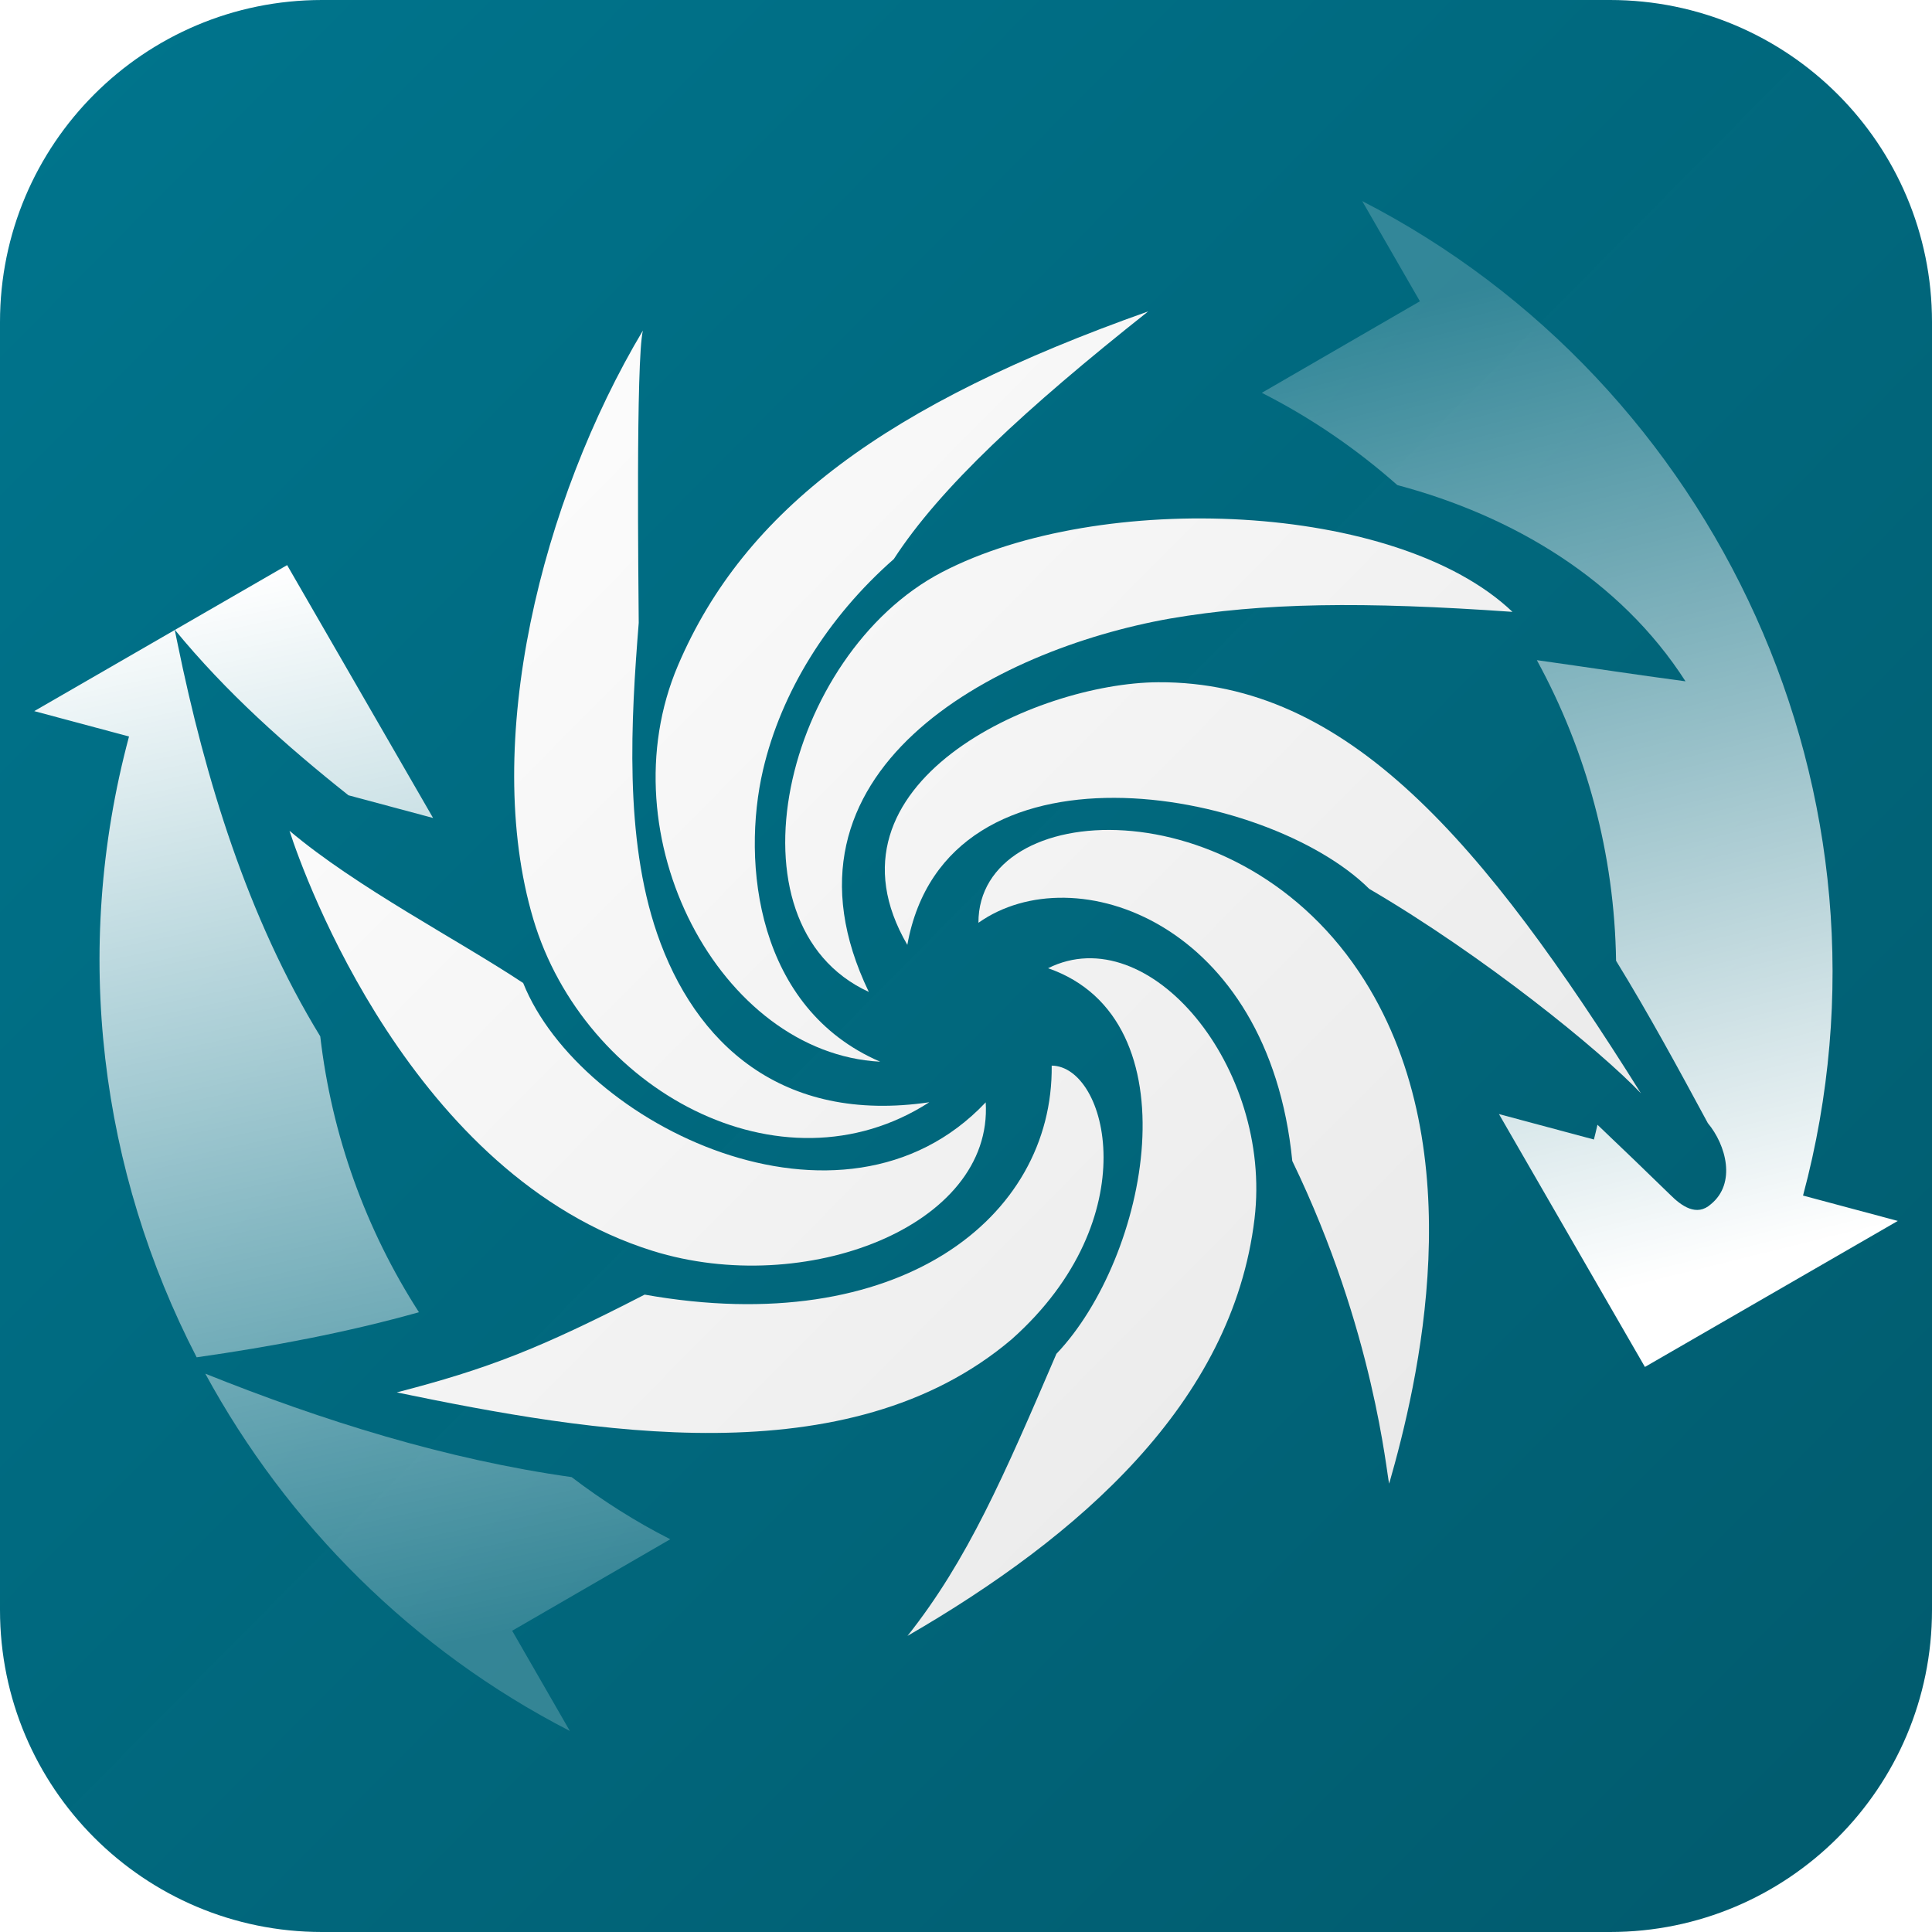
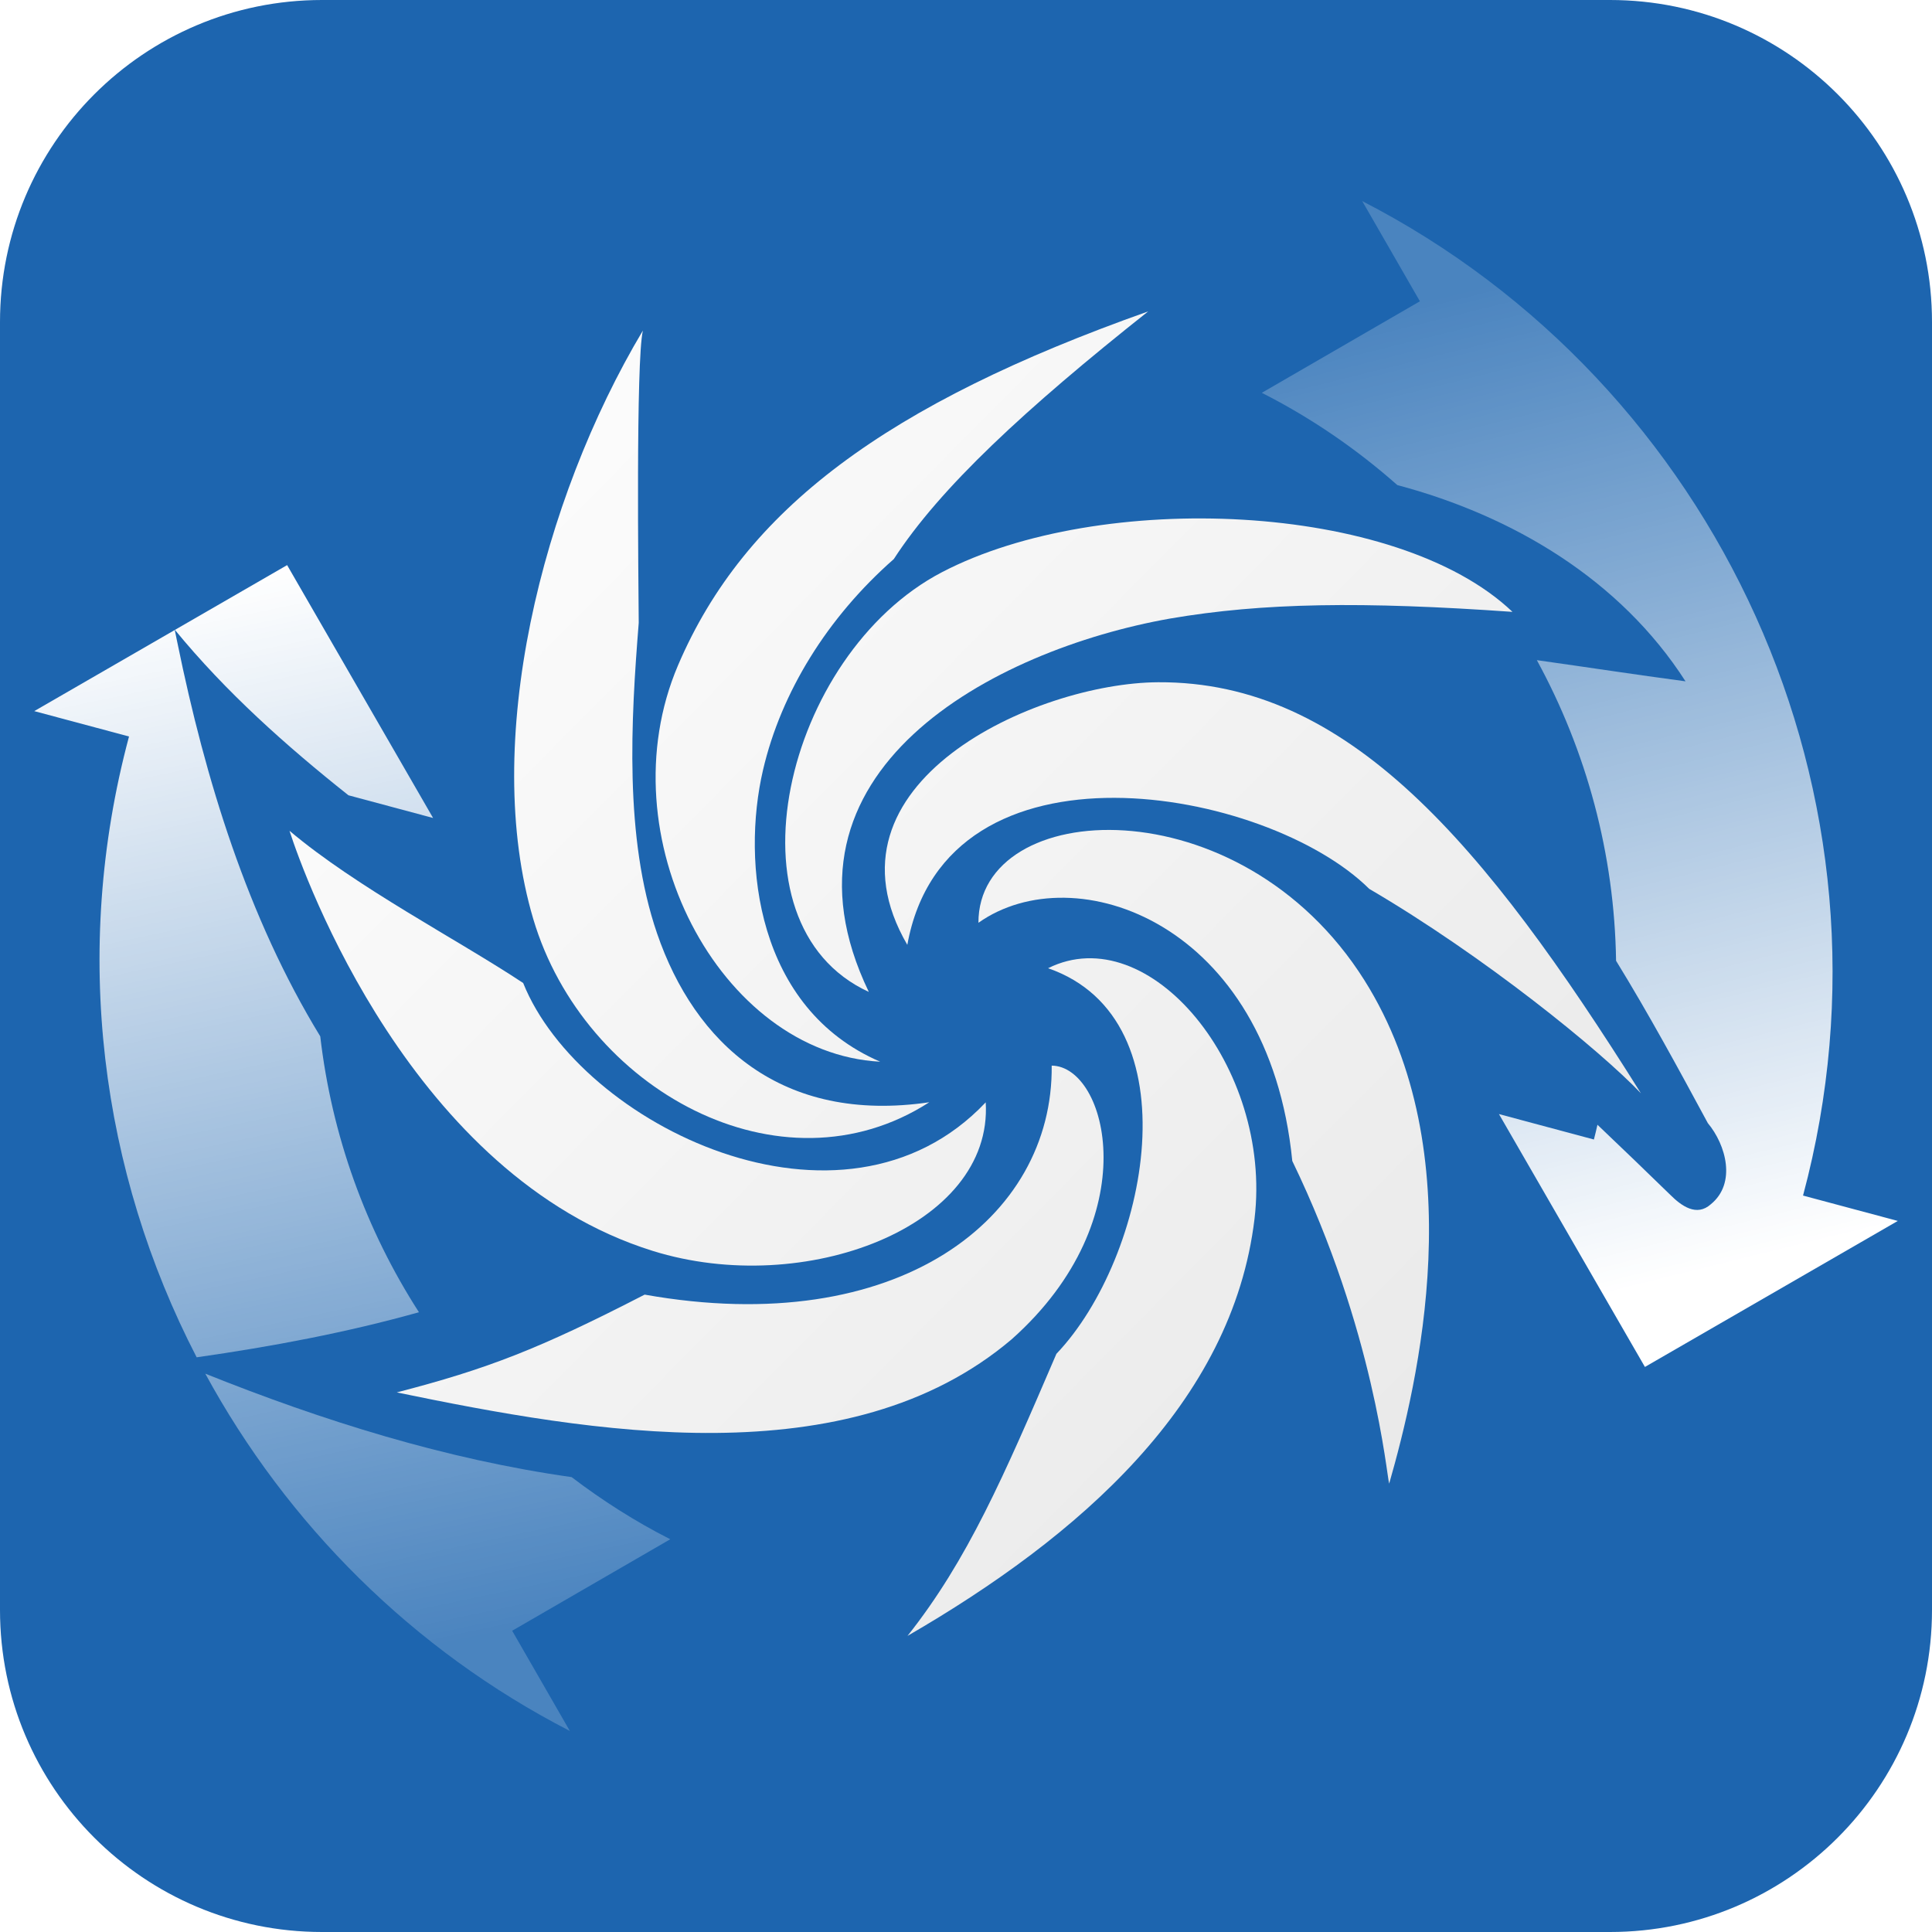
<svg xmlns="http://www.w3.org/2000/svg" xmlns:xlink="http://www.w3.org/1999/xlink" width="52.916mm" height="52.916mm" viewBox="0 0 52.916 52.916" version="1.1" id="svg8">
  <defs id="defs2">
    <linearGradient id="linearGradient871">
      <stop style="stop-color:#005b6e;stop-opacity:0.996" offset="0" id="stop866" />
      <stop style="stop-color:#00748c;stop-opacity:1" offset="1" id="stop868" />
    </linearGradient>
    <linearGradient id="linearGradient1401">
      <stop style="stop-color:#ffffff;stop-opacity:0" offset="0" id="stop1397" />
      <stop style="stop-color:#ffffff;stop-opacity:1" offset="1" id="stop1399" />
    </linearGradient>
    <linearGradient id="linearGradient1395">
      <stop id="stop1391" offset="0" style="stop-color:#ffffff;stop-opacity:1;" />
      <stop id="stop1393" offset="1" style="stop-color:#ffffff;stop-opacity:0.2" />
    </linearGradient>
    <linearGradient id="linearGradient1387">
      <stop style="stop-color:#ffffff;stop-opacity:1;" offset="0" id="stop1383" />
      <stop style="stop-color:#e6e6e6;stop-opacity:1" offset="1" id="stop1385" />
    </linearGradient>
    <linearGradient id="linearGradient1818">
      <stop style="stop-color:#ffffff;stop-opacity:1" offset="0" id="stop1814" />
      <stop style="stop-color:#dcdcdc;stop-opacity:1" offset="1" id="stop1816" />
    </linearGradient>
    <linearGradient xlink:href="#linearGradient1818" id="linearGradient919" x1="109.559" y1="112.22" x2="152.768" y2="156.231" gradientUnits="userSpaceOnUse" />
    <linearGradient gradientTransform="translate(162.9411,176.9221)" gradientUnits="userSpaceOnUse" y2="27.058" x2="23.96" y1="78.361" x1="75.843" id="linearGradient924" xlink:href="#linearGradient922" />
    <linearGradient id="linearGradient922">
      <stop id="stop918" offset="0" style="stop-color:#323232;stop-opacity:1" />
      <stop id="stop920" offset="1" style="stop-color:#5a5a5a;stop-opacity:1" />
    </linearGradient>
    <linearGradient gradientTransform="matrix(0.2645833,0,0,0.2645833,4e-6,4e-6)" xlink:href="#linearGradient1395" id="linearGradient1778" x1="29.72" y1="58.499" x2="53.015" y2="168.812" gradientUnits="userSpaceOnUse" />
    <linearGradient id="linearGradient1776">
      <stop style="stop-color:#ffffff;stop-opacity:1;" offset="0" id="stop1772" />
      <stop style="stop-color:#ffffff;stop-opacity:0" offset="1" id="stop1774" />
    </linearGradient>
    <linearGradient gradientTransform="matrix(0.2645833,0,0,0.2645833,4e-6,4e-6)" xlink:href="#linearGradient1776" id="linearGradient1780" x1="68.5" y1="174.207" x2="168.81" y2="146.98" gradientUnits="userSpaceOnUse" />
    <linearGradient gradientTransform="matrix(0.2645833,0,0,0.2645833,4e-6,4e-6)" xlink:href="#linearGradient1796" id="linearGradient1782" x1="146.988" y1="31.187" x2="172.065" y2="132.569" gradientUnits="userSpaceOnUse" />
    <linearGradient id="linearGradient1796">
      <stop id="stop1792" offset="0" style="stop-color:#ffffff;stop-opacity:0.2" />
      <stop id="stop1794" offset="1" style="stop-color:#ffffff;stop-opacity:1" />
    </linearGradient>
    <linearGradient gradientTransform="matrix(0.2645833,0,0,0.2645833,4e-6,4e-6)" xlink:href="#linearGradient1401" id="linearGradient1784" x1="31.304" y1="53.189" x2="135.769" y2="27.808" gradientUnits="userSpaceOnUse" />
    <linearGradient gradientTransform="translate(80.54222,81.00531)" gradientUnits="userSpaceOnUse" y2="-78.359" x2="-79.093" y1="-30.586" x1="-30.818" id="linearGradient924-2" xlink:href="#linearGradient871" />
    <linearGradient xlink:href="#linearGradient1387" id="linearGradient1389" x1="121.261" y1="124.097" x2="138.225" y2="142.76" gradientUnits="userSpaceOnUse" gradientTransform="matrix(1.09007,0.0953688,-0.0953688,1.09007,1.015252,-24.45997)" />
    <linearGradient xlink:href="#linearGradient1387" id="linearGradient858" gradientUnits="userSpaceOnUse" x1="112.094" y1="115.542" x2="148.355" y2="151.45" gradientTransform="matrix(1.09007,0.0953688,-0.0953688,1.09007,1.015252,-24.45997)" />
    <linearGradient xlink:href="#linearGradient1387" id="linearGradient860" gradientUnits="userSpaceOnUse" x1="112.094" y1="115.542" x2="148.355" y2="151.45" gradientTransform="matrix(1.09007,0.0953688,-0.0953688,1.09007,1.015252,-24.45997)" />
    <linearGradient xlink:href="#linearGradient1387" id="linearGradient862" gradientUnits="userSpaceOnUse" x1="112.094" y1="115.542" x2="148.355" y2="151.45" gradientTransform="matrix(1.09007,0.0953688,-0.0953688,1.09007,1.015252,-24.45997)" />
    <linearGradient xlink:href="#linearGradient1387" id="linearGradient864" gradientUnits="userSpaceOnUse" x1="112.094" y1="115.542" x2="148.355" y2="151.45" gradientTransform="matrix(1.09007,0.0953688,-0.0953688,1.09007,1.015252,-24.45997)" />
    <linearGradient xlink:href="#linearGradient1387" id="linearGradient866" gradientUnits="userSpaceOnUse" x1="112.094" y1="115.542" x2="148.355" y2="151.45" gradientTransform="matrix(1.09007,0.0953688,-0.0953688,1.09007,1.015252,-24.45997)" />
    <linearGradient xlink:href="#linearGradient1387" id="linearGradient868" gradientUnits="userSpaceOnUse" x1="112.094" y1="115.542" x2="148.355" y2="151.45" gradientTransform="matrix(1.09007,0.0953688,-0.0953688,1.09007,1.015252,-24.45997)" />
    <linearGradient xlink:href="#linearGradient1387" id="linearGradient870" gradientUnits="userSpaceOnUse" x1="112.094" y1="115.542" x2="148.355" y2="151.45" gradientTransform="matrix(1.09007,0.0953688,-0.0953688,1.09007,1.015252,-24.45997)" />
    <linearGradient xlink:href="#linearGradient1387" id="linearGradient872" gradientUnits="userSpaceOnUse" x1="112.094" y1="115.542" x2="148.355" y2="151.45" gradientTransform="matrix(1.09007,0.0953688,-0.0953688,1.09007,1.015252,-24.45997)" />
  </defs>
-   <path id="path817-5" d="M 8.819,5e-6 A 8.819,8.819 0 0 0 4e-6,8.819 v 35.278 a 8.819,8.819 0 0 0 8.819,8.819 h 35.278 a 8.819,8.819 0 0 0 8.819,-8.819 V 8.819 A 8.819,8.819 0 0 0 44.097,5e-6 h -17.639 z" style="fill:url(#linearGradient924-2);fill-opacity:1;stroke:none;stroke-width:0.159;stroke-miterlimit:4;stroke-dasharray:none" />
+   <path id="path817-5" d="M 8.819,5e-6 A 8.819,8.819 0 0 0 4e-6,8.819 v 35.278 a 8.819,8.819 0 0 0 8.819,8.819 h 35.278 a 8.819,8.819 0 0 0 8.819,-8.819 V 8.819 A 8.819,8.819 0 0 0 44.097,5e-6 h -17.639 z" style="fill:#0052a5;fill-opacity:0.886;stroke:none;stroke-width:0.159;stroke-miterlimit:4;stroke-dasharray:none" />
  <g style="fill:url(#linearGradient1389);fill-opacity:1;stroke-width:1.094" id="g1812" transform="matrix(0.9104035,-0.07964998,0.07964998,0.9104035,-102.7424,-84.68823)">
    <path id="path4841-5" d="m 127.268,133.998 c -2.592,-6.865 4.62,-9.887 9.965,-10.359 2.814,-0.234 5.804,-0.011 10.245,0.694 -3.173,-3.603 -12.003,-4.72 -16.93,-2.674 -4.922,2.044 -7.518,9.924 -3.281,12.339 z" style="fill:url(#linearGradient858);fill-opacity:1;stroke:none;stroke-width:0.12" />
    <path id="path4843-6" d="m 127.425,136.112 c -3.55,-1.914 -3.625,-6.297 -2.735,-9.017 0.743,-2.27 2.32,-4.386 4.455,-5.954 1.568,-2.011 4.324,-4.146 8.242,-6.73 -8.042,2.081 -12.564,4.853 -14.96,9.335 -2.628,4.914 0.24,11.695 4.997,12.366 z" style="fill:url(#linearGradient860);fill-opacity:1;stroke:none;stroke-width:0.12" />
    <path id="path4845-2" d="m 128.788,137.451 c -4.476,0.264 -6.852,-2.38 -7.689,-5.752 -0.732,-2.951 -0.222,-6.436 0.264,-9.32 0.097,-1.207 0.596,-7.824 0.887,-8.715 -3.473,4.808 -5.906,11.906 -4.809,17.283 1.064,5.211 6.653,8.979 11.347,6.503 z" style="fill:url(#linearGradient862);fill-opacity:1;stroke:none;stroke-width:0.12" />
    <path id="path4847-9" d="m 128.541,132.695 c 1.728,-6.343 11.148,-3.765 13.937,-0.466 3.25,2.304 6.476,5.429 7.578,6.814 -4.04,-7.898 -7.682,-13.069 -13.339,-13.534 -3.658,-0.301 -10.556,2.125 -8.176,7.186 z" style="fill:url(#linearGradient864);fill-opacity:1;stroke:none;stroke-width:0.12" />
    <path id="path4849-1" d="m 130.722,132.221 c 0.314,-3.738 8.173,-3.502 11.373,2.723 2.802,5.449 0.54,12.188 -0.575,15.095 -0.056,-0.275 -0.039,-4.598 -2.05,-9.887 -0.081,-7.19 -5.708,-9.709 -8.748,-7.931 z" style="fill:url(#linearGradient866);fill-opacity:1;stroke:none;stroke-width:0.12" />
    <path id="path4851-2" d="m 130.47,137.601 c -4.673,4.153 -12.172,-0.394 -13.498,-4.771 -1.853,-1.476 -4.712,-3.279 -6.579,-5.155 0.327,1.436 2.766,10.626 9.748,13.492 4.415,1.812 10.23,0.16 10.329,-3.566 z" style="fill:url(#linearGradient868);fill-opacity:1;stroke:none;stroke-width:0.12" />
    <path id="path4853-7" d="m 132.536,136.677 c 1.651,0.16 2.475,4.797 -1.904,8.062 -5.249,3.727 -12.824,1.683 -18.503,-0.016 2.772,-0.466 4.359,-0.924 7.656,-2.272 7.456,2.01 12.404,-1.214 12.751,-5.774 z" style="fill:url(#linearGradient870);fill-opacity:1;stroke:none;stroke-width:0.12" />
    <path id="path4855-0" d="m 132.683,133.76 c 4.273,1.913 2.234,8.897 -0.759,11.534 -1.891,3.521 -3.189,5.925 -5.183,8.033 5.366,-2.51 10.311,-6.097 11.451,-11.549 0.936,-4.477 -2.363,-9.257 -5.508,-8.019 z" style="fill:url(#linearGradient872);fill-opacity:1;stroke:none;stroke-width:0.12" />
  </g>
  <path id="path1121" d="m 37.309,5.506 c 0.527,0.915 1.054,1.83 1.581,2.746 -1.443,0.836 -2.887,1.672 -4.33,2.507 1.361,0.69 2.601,1.545 3.712,2.527 3.162,0.841 6.103,2.587 7.893,5.375 -1.353,-0.18 -2.711,-0.389 -4.072,-0.58 1.361,2.492 2.127,5.309 2.17,8.234 0.895,1.456 1.713,2.964 2.513,4.446 0.502,0.601 0.784,1.649 0.084,2.221 -0.391,0.352 -0.809,0.046 -1.112,-0.256 -0.661,-0.643 -1.326,-1.285 -1.995,-1.92 -0.031,0.135 -0.061,0.269 -0.097,0.404 v 5.3e-4 l -2.601,-0.697 3.998,6.926 6.926,-3.999 -2.595,-0.695 v -5.3e-4 c 2.937,-10.962 -2.362,-22.243 -12.075,-27.238 z" style="color:#000000;font-style:normal;font-variant:normal;font-weight:normal;font-stretch:normal;font-size:medium;line-height:normal;font-family:sans-serif;font-variant-ligatures:normal;font-variant-position:normal;font-variant-caps:normal;font-variant-numeric:normal;font-variant-alternates:normal;font-feature-settings:normal;text-indent:0;text-align:start;text-decoration:none;text-decoration-line:none;text-decoration-style:solid;text-decoration-color:#000000;letter-spacing:normal;word-spacing:normal;text-transform:none;writing-mode:lr-tb;direction:ltr;text-orientation:mixed;dominant-baseline:auto;baseline-shift:baseline;text-anchor:start;white-space:normal;shape-padding:0;clip-rule:nonzero;display:inline;overflow:visible;visibility:visible;opacity:1;isolation:auto;mix-blend-mode:normal;color-interpolation:sRGB;color-interpolation-filters:linearRGB;solid-color:#000000;solid-opacity:1;vector-effect:none;fill:url(#linearGradient1782);fill-opacity:1;fill-rule:nonzero;stroke:none;stroke-width:6.615;stroke-linecap:butt;stroke-linejoin:miter;stroke-miterlimit:4;stroke-dasharray:none;stroke-dashoffset:0;stroke-opacity:1;color-rendering:auto;image-rendering:auto;shape-rendering:auto;text-rendering:auto;enable-background:accumulate" />
  <path id="path1125" d="m 7.864,15.478 -3.073,1.774 c 1.398,1.705 3.034,3.164 4.752,4.53 l 2.319,0.622 z m -3.079,1.778 -3.847,2.221 2.596,0.695 -5.3e-4,0.001 c -1.587,5.922 -0.766,11.936 1.853,17.003 2.052,-0.294 4.094,-0.675 6.088,-1.235 -1.454,-2.258 -2.388,-4.839 -2.703,-7.556 -1.993,-3.262 -3.149,-7.047 -3.911,-10.772 -0.025,-0.119 -0.05,-0.238 -0.074,-0.357 z m 0.837,20.366 c 2.238,4.115 5.676,7.571 9.986,9.788 -0.527,-0.915 -1.053,-1.83 -1.58,-2.745 1.443,-0.836 2.887,-1.671 4.33,-2.506 -0.963,-0.488 -1.862,-1.063 -2.702,-1.702 -3.441,-0.486 -6.812,-1.541 -10.035,-2.834 z" style="color:#000000;font-style:normal;font-variant:normal;font-weight:normal;font-stretch:normal;font-size:medium;line-height:normal;font-family:sans-serif;font-variant-ligatures:normal;font-variant-position:normal;font-variant-caps:normal;font-variant-numeric:normal;font-variant-alternates:normal;font-feature-settings:normal;text-indent:0;text-align:start;text-decoration:none;text-decoration-line:none;text-decoration-style:solid;text-decoration-color:#000000;letter-spacing:normal;word-spacing:normal;text-transform:none;writing-mode:lr-tb;direction:ltr;text-orientation:mixed;dominant-baseline:auto;baseline-shift:baseline;text-anchor:start;white-space:normal;shape-padding:0;clip-rule:nonzero;display:inline;overflow:visible;visibility:visible;opacity:1;isolation:auto;mix-blend-mode:normal;color-interpolation:sRGB;color-interpolation-filters:linearRGB;solid-color:#000000;solid-opacity:1;vector-effect:none;fill:url(#linearGradient1778);fill-opacity:1;fill-rule:nonzero;stroke:none;stroke-width:6.615;stroke-linecap:butt;stroke-linejoin:miter;stroke-miterlimit:4;stroke-dasharray:none;stroke-dashoffset:0;stroke-opacity:1;color-rendering:auto;image-rendering:auto;shape-rendering:auto;text-rendering:auto;enable-background:accumulate" />
</svg>
